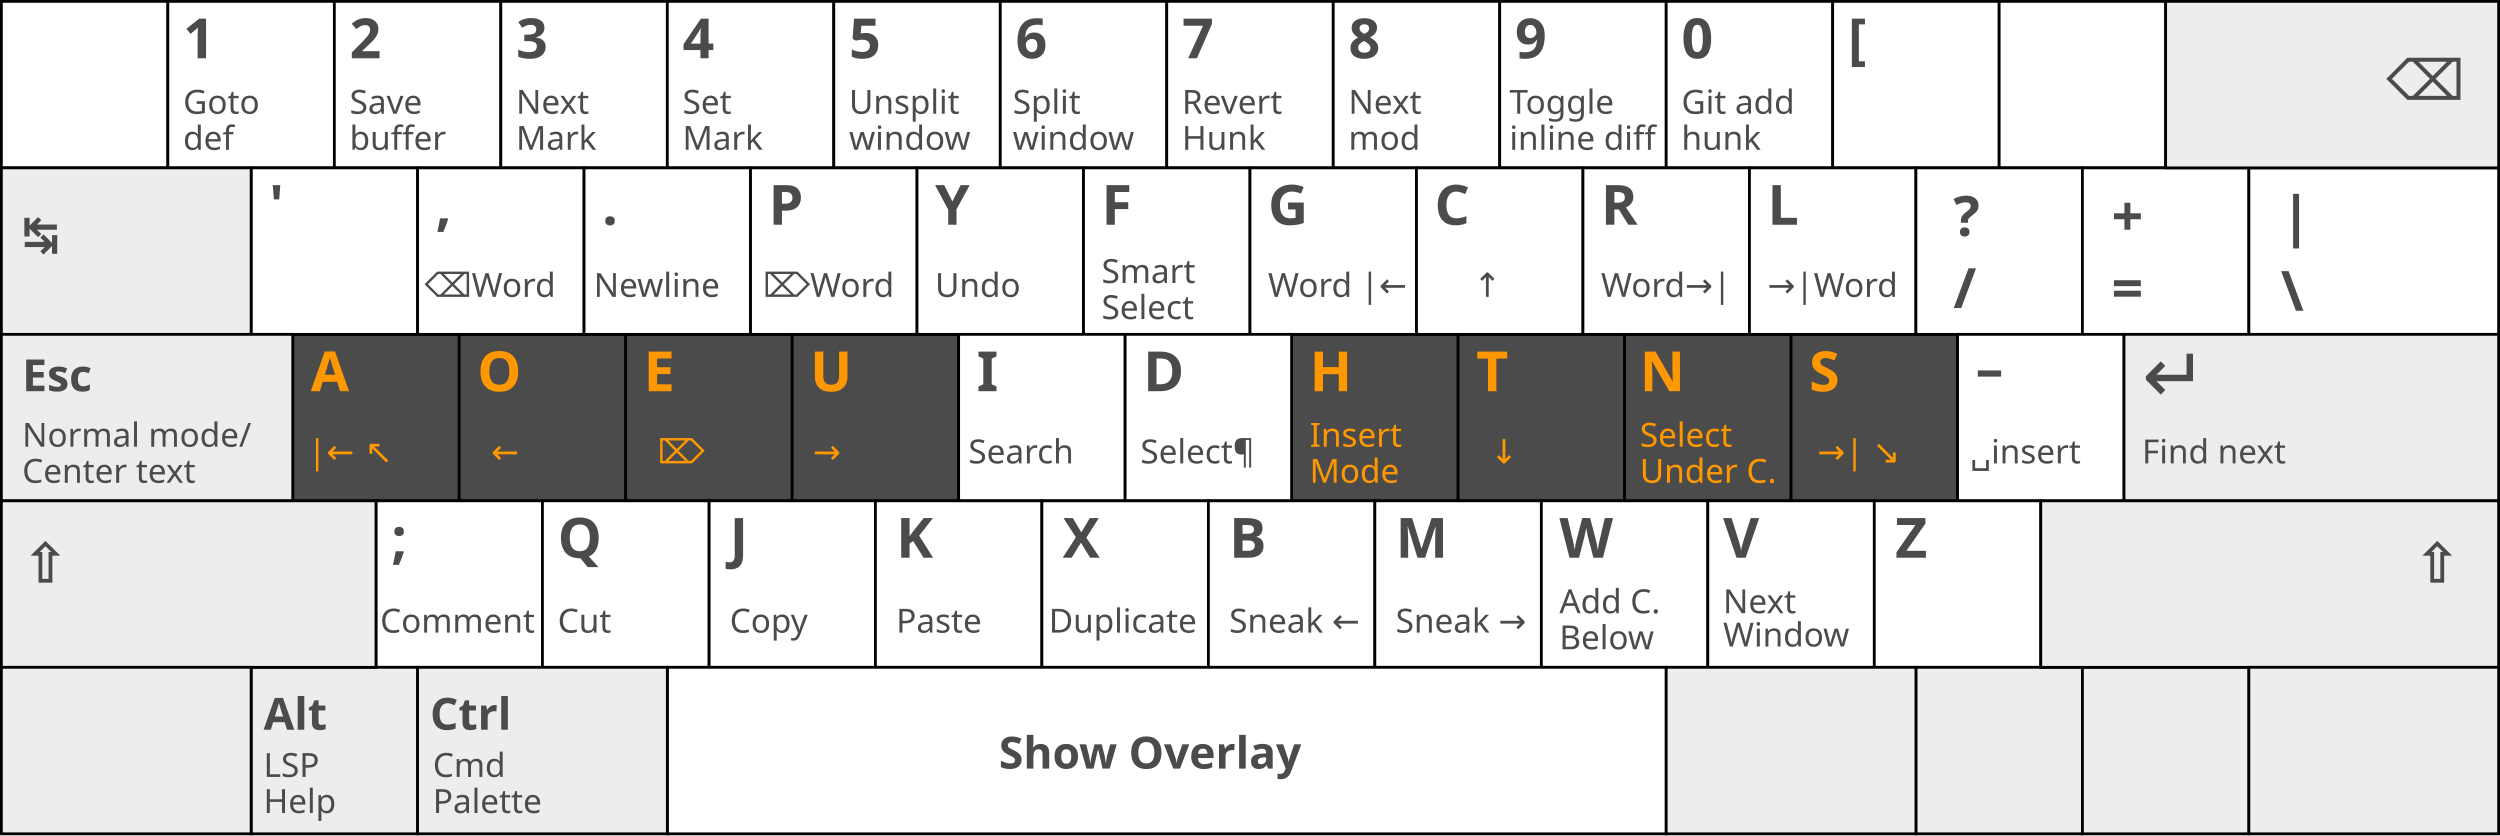
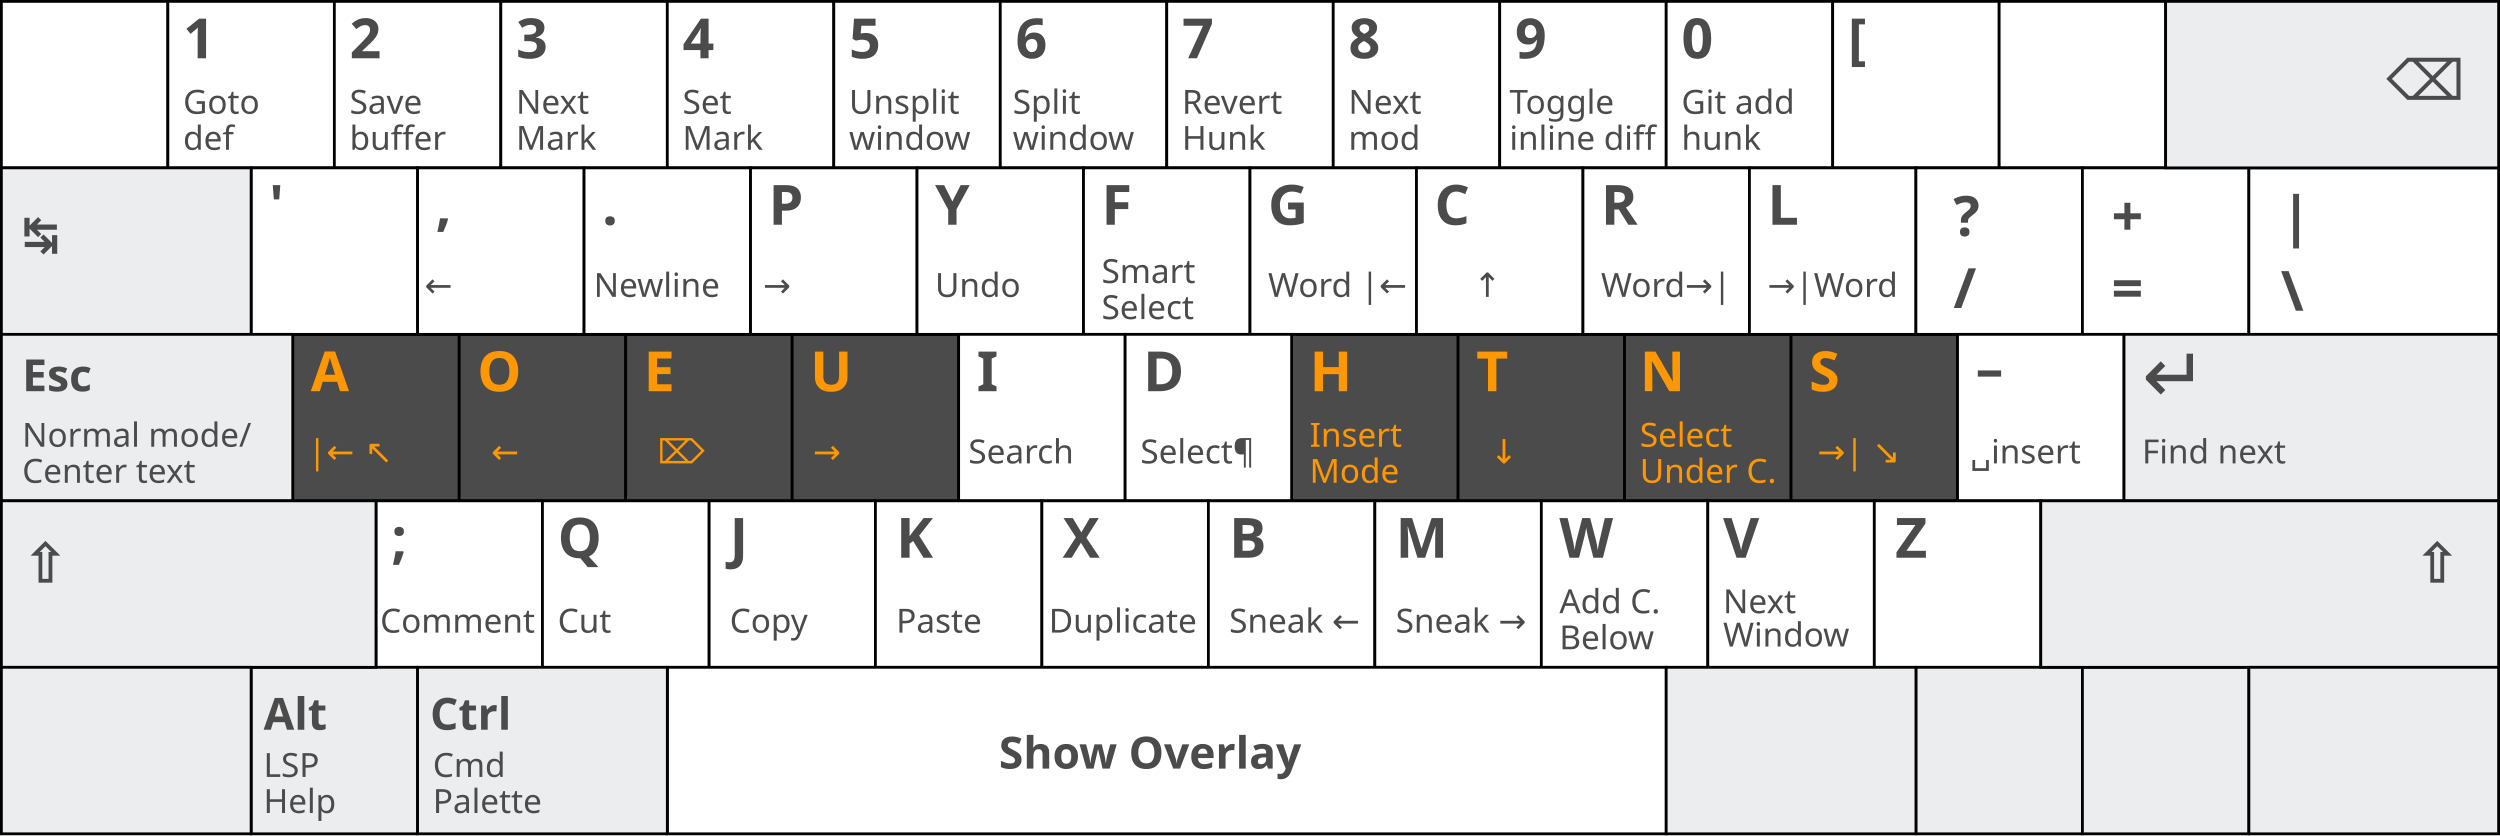
<svg xmlns="http://www.w3.org/2000/svg" height="301" width="901" version="1.0" style="font-family:sans-serif;font-weight:normal;font-size:12px;fill:#4B4B4B">
  <g style="stroke:#000000;stroke-width:1">
    <path d="m 105.5,120.5 60,0 0,60 -60,0 0,-60 z" />
    <path d="m 165.5,120.5 60,0 0,60 -60,0 0,-60 z" />
    <path d="m 225.5,120.5 60,0 0,60 -60,0 0,-60 z" />
    <path d="m 285.5,120.5 60,0 0,60 -60,0 0,-60 z" />
    <path d="m 465.5,120.5 60,0 0,60 -60,0 0,-60 z" />
    <path d="m 525.5,120.5 60,0 0,60 -60,0 0,-60 z" />
    <path d="m 585.5,120.5 60,0 0,60 -60,0 0,-60 z" />
    <path d="m 645.5,120.5 60,0 0,60 -60,0 0,-60 z" />
    <g style="fill:#ffffff">
      <path d="m 0.5,0.5 60,0 0,60 -60,0 0,-60 z" />
      <path d="m 60.5,0.5 60,0 0,60 -60,0 0,-60 z" />
      <path d="m 120.5,0.5 60,0 0,60 -60,0 0,-60 z" />
      <path d="m 180.5,0.5 60,0 0,60 -60,0 0,-60 z" />
      <path d="m 240.5,0.5 60,0 0,60 -60,0 0,-60 z" />
      <path d="m 300.5,0.5 60,0 0,60 -60,0 0,-60 z" />
      <path d="m 360.5,0.5 60,0 0,60 -60,0 0,-60 z" />
      <path d="m 420.5,0.5 60,0 0,60 -60,0 0,-60 z" />
      <path d="m 480.5,0.5 60,0 0,60 -60,0 0,-60 z" />
      <path d="m 540.5,0.5 60,0 0,60 -60,0 0,-60 z" />
      <path d="m 600.5,0.5 60,0 0,60 -60,0 0,-60 z" />
      <path d="m 660.5,0.5 60,0 0,60 -60,0 0,-60 z" />
      <path d="m 720.5,0.5 60,0 0,60 -60,0 0,-60 z" />
      <path d="m 90.5,60.5 60,0 0,60 -60,0 0,-60 z" />
      <path d="m 150.5,60.5 60,0 0,60 -60,0 0,-60 z" />
      <path d="m 210.5,60.5 60,0 0,60 -60,0 0,-60 z" />
      <path d="m 270.5,60.5 60,0 0,60 -60,0 0,-60 z" />
      <path d="m 330.5,60.5 60,0 0,60 -60,0 0,-60 z" />
      <path d="m 390.5,60.5 60,0 0,60 -60,0 0,-60 z" />
      <path d="m 450.5,60.5 60,0 0,60 -60,0 0,-60 z" />
      <path d="m 510.5,60.5 60,0 0,60 -60,0 0,-60 z" />
      <path d="m 570.5,60.5 60,0 0,60 -60,0 0,-60 z" />
      <path d="m 630.5,60.5 60,0 0,60 -60,0 0,-60 z" />
      <path d="m 690.5,60.5 60,0 0,60 -60,0 0,-60 z" />
      <path d="m 750.5,60.5 60,0 0,60 -60,0 0,-60 z" />
      <path d="m 810.5,60.5 90,0 0,60 -90,0 0,-60 z" />
      <path d="m 345.5,120.5 60,0 0,60 -60,0 0,-60 z" />
      <path d="m 405.5,120.5 60,0 0,60 -60,0 0,-60 z" />
      <path d="m 705.5,120.5 60,0 0,60 -60,0 0,-60 z" />
      <path d="m 135.5,180.5 60,0 0,60 -60,0 0,-60 z" />
      <path d="m 255.5,180.5 60,0 0,60 -60,0 0,-60 z" />
      <path d="m 195.5,180.5 60,0 0,60 -60,0 0,-60 z" />
      <path d="m 315.5,180.5 60,0 0,60 -60,0 0,-60 z" />
      <path d="m 375.5,180.5 60,0 0,60 -60,0 0,-60 z" />
      <path d="m 435.5,180.5 60,0 0,60 -60,0 0,-60 z" />
      <path d="m 495.5,180.5 60,0 0,60 -60,0 0,-60 z" />
      <path d="m 555.5,180.5 60,0 0,60 -60,0 0,-60 z" />
      <path d="m 615.5,180.5 60,0 0,60 -60,0 0,-60 z" />
      <path d="m 675.5,180.5 60,0 0,60 -60,0 0,-60 z" />
      <path d="m 240.5,240.5 360,0 0,60 -360,0 0,-60 z" />
    </g>
    <g style="fill:#EBEDEF">
      <path d="m 90.5,240.5 60,0 0,60 -60,0 0,-60 z" />
      <path d="m 690.5,240.5 60,0 0,60 -60,0 0,-60 z" />
      <path d="m 750.5,240.5 60,0 0,60 -60,0 0,-60 z" />
      <path d="m 780.5,0.5 120,0 0,60 -120,0 0,-60 z" />
      <path d="m 0.5,60.5 90,0 0,60 -90,0 0,-60 z" />
      <path d="m 0.5,120.5 105,0 0,60 -105,0 0,-60 z" />
      <path d="m 765.5,120.5 135,0 0,60 -135,0 0,-60 z" />
      <path d="m 0.5,180.5 135,0 0,60 -135,0 0,-60 z" />
      <path d="m 735.5,180.5 165,0 0,60 -165,0 0,-60 z" />
      <path d="m 0.5,240.5 90,0 0,60 -90,0 0,-60 z" />
      <path d="m 810.5,240.5 90,0 0,60 -90,0 0,-60 z" />
      <path d="m 150.5,240.5 90,0 0,60 -90,0 0,-60 z" />
      <path d="m 600.5,240.5 90,0 0,60 -90,0 0,-60 z" />
    </g>
  </g>
  <g style="fill:#FF9800">
    <text>
      <tspan x="111" y="167">|← ↖︎</tspan>
      <tspan x="177" y="167">←</tspan>
      <tspan x="537" y="167">↓</tspan>
      <tspan x="591" y="161">Select</tspan>
      <tspan x="591" y="174">Under C.</tspan>
      <tspan x="472" y="161">Insert</tspan>
      <tspan x="472" y="174">Mode</tspan>
      <tspan x="655" y="167">→| ↘︎</tspan>
      <tspan x="237" y="167">⌦</tspan>
      <tspan x="293" y="167">→</tspan>
    </text>
    <text style="font-weight:bold;font-size:20px">
      <tspan x="112" y="141">A</tspan>
      <tspan x="172" y="141">O</tspan>
      <tspan x="232" y="141">E</tspan>
      <tspan x="292" y="141">U</tspan>
      <tspan x="472" y="141">H</tspan>
      <tspan x="532" y="141">T</tspan>
      <tspan x="591" y="141">N</tspan>
      <tspan x="652" y="141">S</tspan>
    </text>
  </g>
  <text>
    <tspan x="137" y="228">Comment</tspan>
-     <tspan x="153" y="107">⌫Word</tspan>
+     <tspan x="153" y="107">←</tspan>
    <tspan x="66" y="41">Goto</tspan>
    <tspan x="66" y="54">def</tspan>
    <tspan x="126" y="41">Save</tspan>
    <tspan x="126" y="54">buffer</tspan>
    <tspan x="186" y="41">Next</tspan>
    <tspan x="186" y="54">Mark</tspan>
    <tspan x="201" y="228">Cut</tspan>
    <tspan x="214" y="107">Newline</tspan>
    <tspan x="246" y="41">Set</tspan>
    <tspan x="246" y="54">Mark</tspan>
    <tspan x="263" y="228">Copy</tspan>
-     <tspan x="275" y="107">⌦Word</tspan>
+     <tspan x="275" y="107">→</tspan>
    <tspan x="306" y="41">Unsplit</tspan>
    <tspan x="306" y="54">window</tspan>
    <tspan x="323" y="228">Paste</tspan>
    <tspan x="337" y="107">Undo</tspan>
    <tspan x="349" y="167">Search</tspan>
    <tspan x="365" y="41">Split</tspan>
    <tspan x="365" y="54">window</tspan>
    <tspan x="378" y="228">Duplicate</tspan>
    <tspan x="397" y="102">Smart</tspan>
    <tspan x="397" y="115">Select</tspan>
    <tspan x="411" y="167">Select¶</tspan>
    <tspan x="426" y="41">Revert</tspan>
    <tspan x="426" y="54">Hunk</tspan>
    <tspan x="443" y="228">Sneak ←</tspan>
    <tspan x="457" y="107">Word |←</tspan>
    <tspan x="486" y="41">Next</tspan>
    <tspan x="486" y="54">mod</tspan>
    <tspan x="503" y="228">Sneak →</tspan>
    <tspan x="531" y="107">↑</tspan>
    <tspan x="544" y="41">Toggle</tspan>
    <tspan x="544" y="54">inline diff</tspan>
    <tspan x="562" y="221">Add C.</tspan>
    <tspan x="562" y="234">Below</tspan>
    <tspan x="577" y="107">Word→|</tspan>
    <tspan x="637" y="107">→|Word</tspan>
    <tspan x="606" y="41">Git add</tspan>
    <tspan x="606" y="54">hunk</tspan>
    <tspan x="621" y="221">Next</tspan>
    <tspan x="621" y="233">Window</tspan>
    <tspan x="710" y="167">␣insert</tspan>
    <tspan x="772" y="167">Find next</tspan>
    <tspan x="95" y="280">LSP</tspan>
    <tspan x="95" y="293">Help</tspan>
    <tspan x="156" y="280">Cmd</tspan>
    <tspan x="156" y="293">Palette</tspan>
    <tspan x="8" y="161">Normal mode/</tspan>
    <tspan x="8" y="174">Center text</tspan>
  </text>
  <text style="font-size:20px">
    <tspan x="860" y="36">⌫</tspan>
  </text>
  <text style="font-size:28px">
    <tspan x="772" y="145">↵</tspan>
  </text>
  <text style="font-weight:bold;font-size:16px">
    <tspan x="780" y="166" />
    <tspan x="8" y="141">Esc</tspan>
    <tspan x="8" y="90">↹</tspan>
    <tspan x="155" y="263">Ctrl</tspan>
    <tspan x="95" y="263">Alt</tspan>
    <tspan x="360" y="277">Show Overlay</tspan>
  </text>
  <text style="font-weight:bold;font-size:20px">
    <tspan x="8" y="210">⇧</tspan>
    <tspan x="66" y="21">1</tspan>
    <tspan x="97" y="81">'</tspan>
    <tspan x="126" y="21">2</tspan>
    <tspan x="141" y="201">;</tspan>
    <tspan x="157" y="81">,</tspan>
    <tspan x="186" y="21">3</tspan>
    <tspan x="201" y="201">Q</tspan>
    <tspan x="217" y="81">.</tspan>
    <tspan x="246" y="21">4</tspan>
    <tspan x="263" y="201">J</tspan>
    <tspan x="277" y="81">P</tspan>
    <tspan x="306" y="21">5</tspan>
    <tspan x="323" y="201">K</tspan>
    <tspan x="337" y="81">Y</tspan>
    <tspan x="352" y="141">I</tspan>
    <tspan x="366" y="21">6</tspan>
    <tspan x="383" y="201">X</tspan>
    <tspan x="397" y="81">F</tspan>
    <tspan x="412" y="141">D</tspan>
    <tspan x="426" y="21">7</tspan>
    <tspan x="443" y="201">B</tspan>
    <tspan x="457" y="81">G</tspan>
    <tspan x="486" y="21">8</tspan>
    <tspan x="503" y="201">M</tspan>
    <tspan x="517" y="81">C</tspan>
    <tspan x="546" y="21">9</tspan>
    <tspan x="562" y="201">W</tspan>
    <tspan x="577" y="81">R</tspan>
    <tspan x="606" y="21">0</tspan>
    <tspan x="621" y="201">V</tspan>
    <tspan x="637" y="81">L</tspan>
    <tspan x="666" y="21">[</tspan>
    <tspan x="683" y="201">Z</tspan>
    <tspan x="704" y="111">/</tspan>
    <tspan x="704" y="85">?</tspan>
    <tspan x="712" y="140">–</tspan>
    <tspan x="761" y="111">=</tspan>
    <tspan x="761" y="85">+</tspan>
    <tspan x="822" y="112">\</tspan>
    <tspan x="822" y="85">|</tspan>
    <tspan x="870" y="210">⇧</tspan>
  </text>
</svg>
